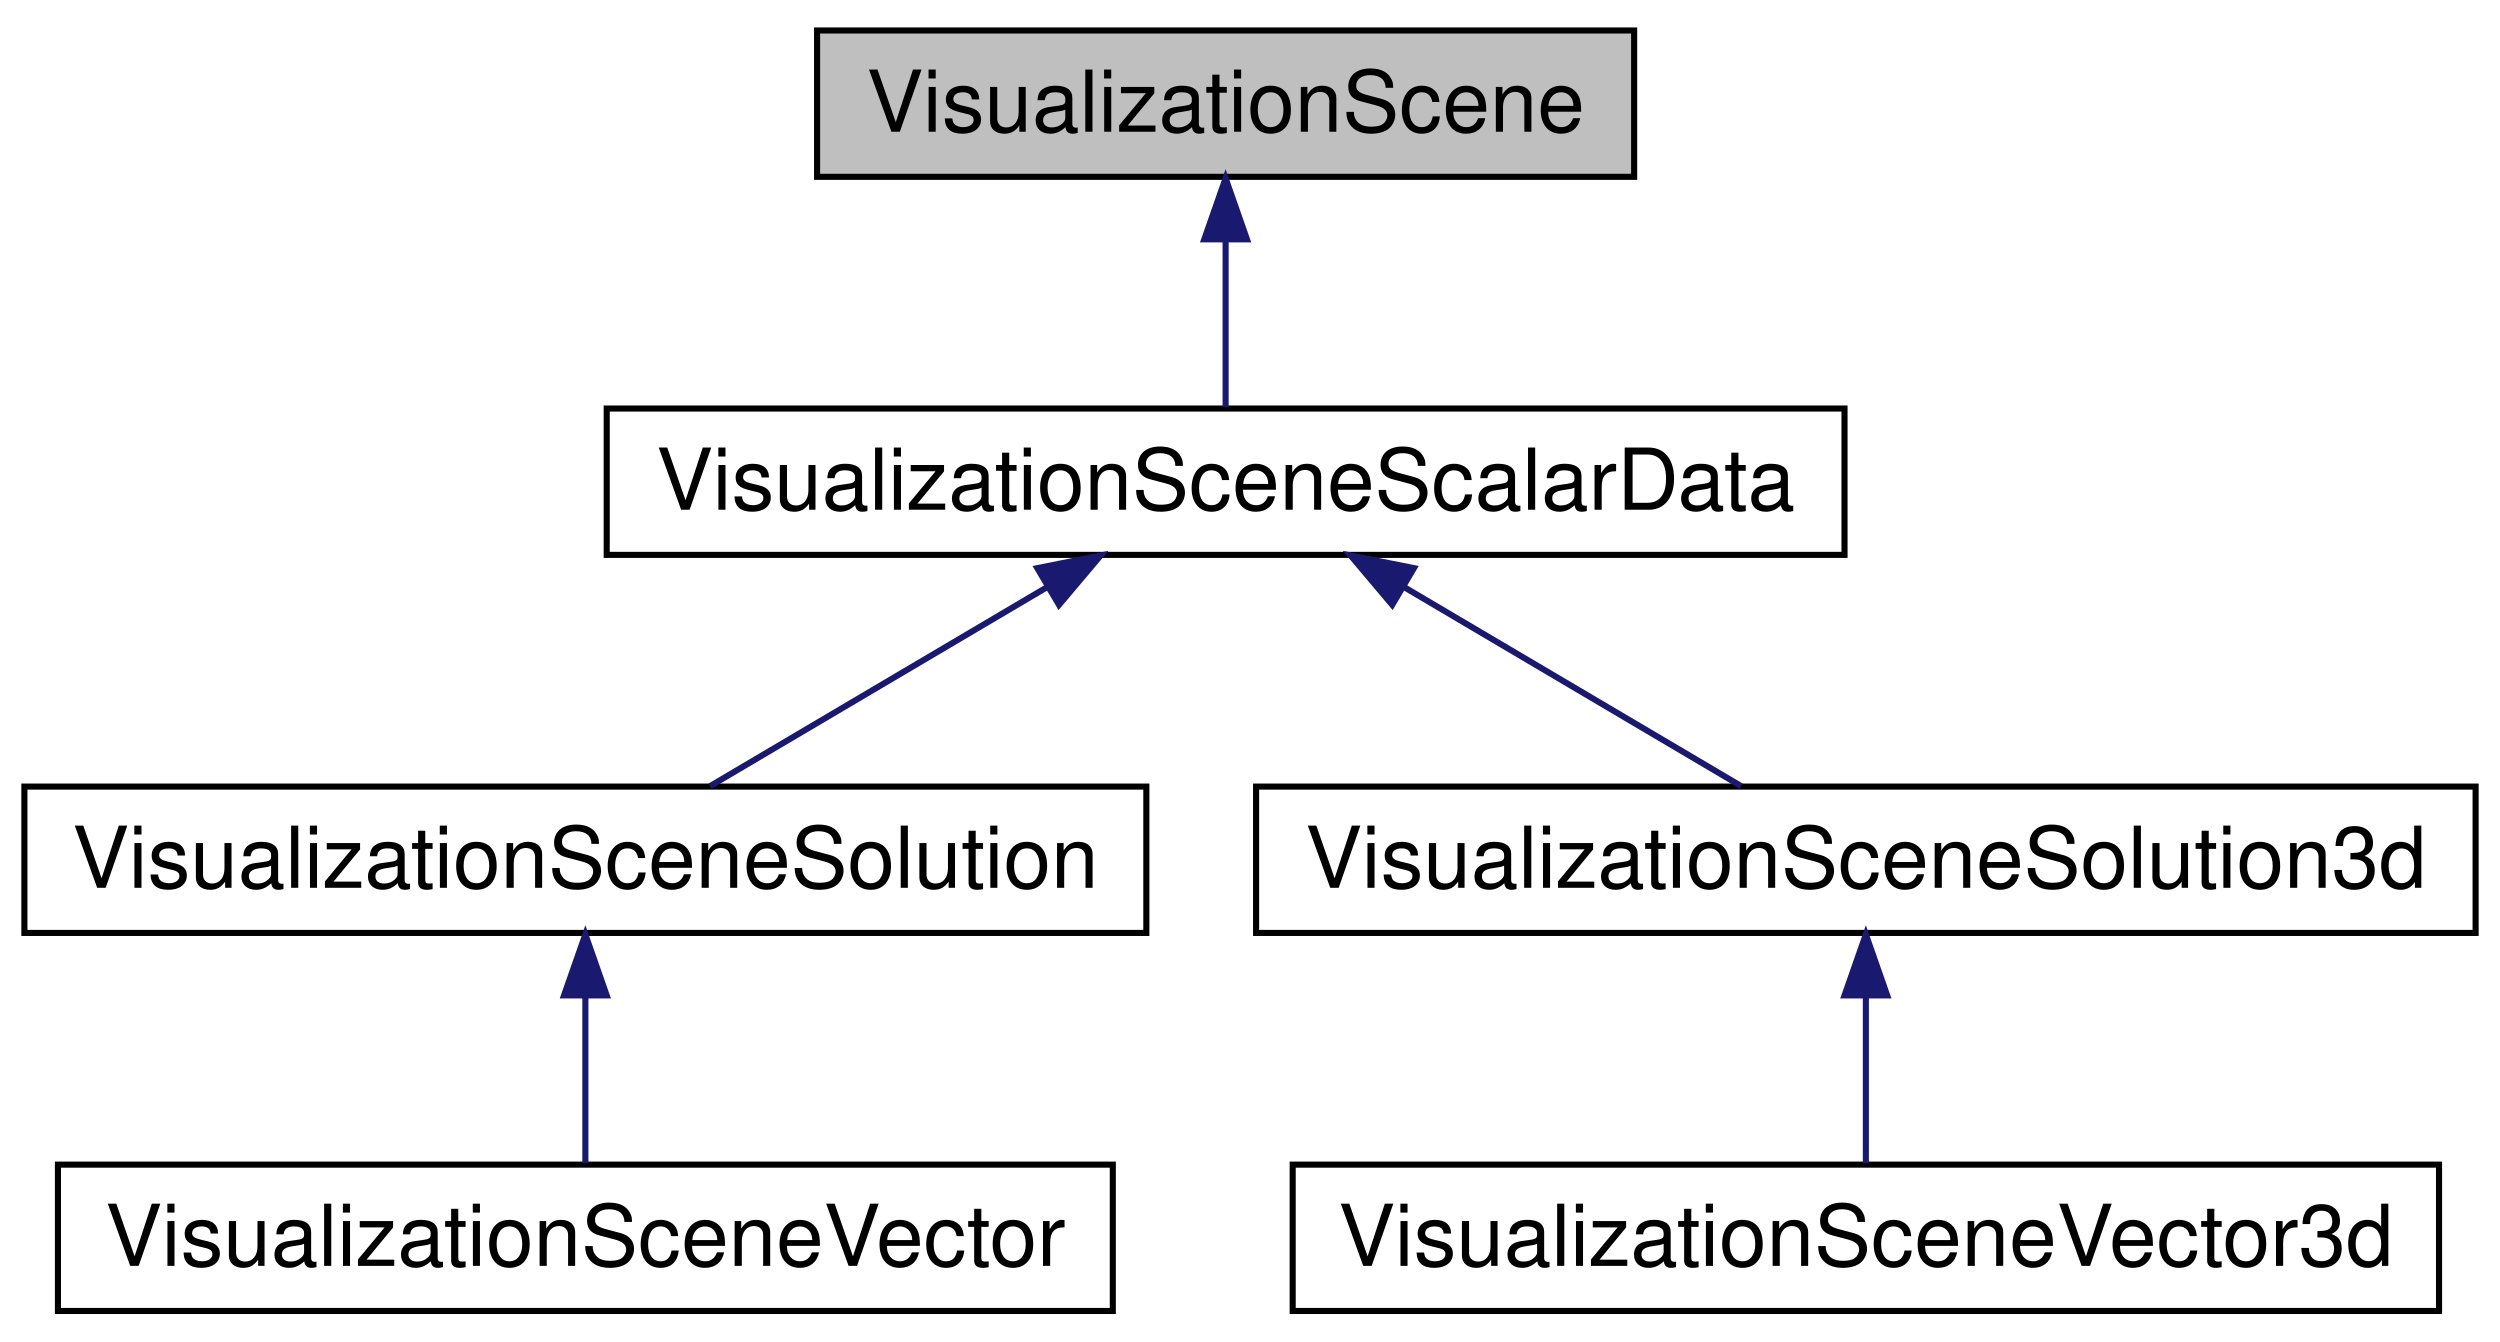
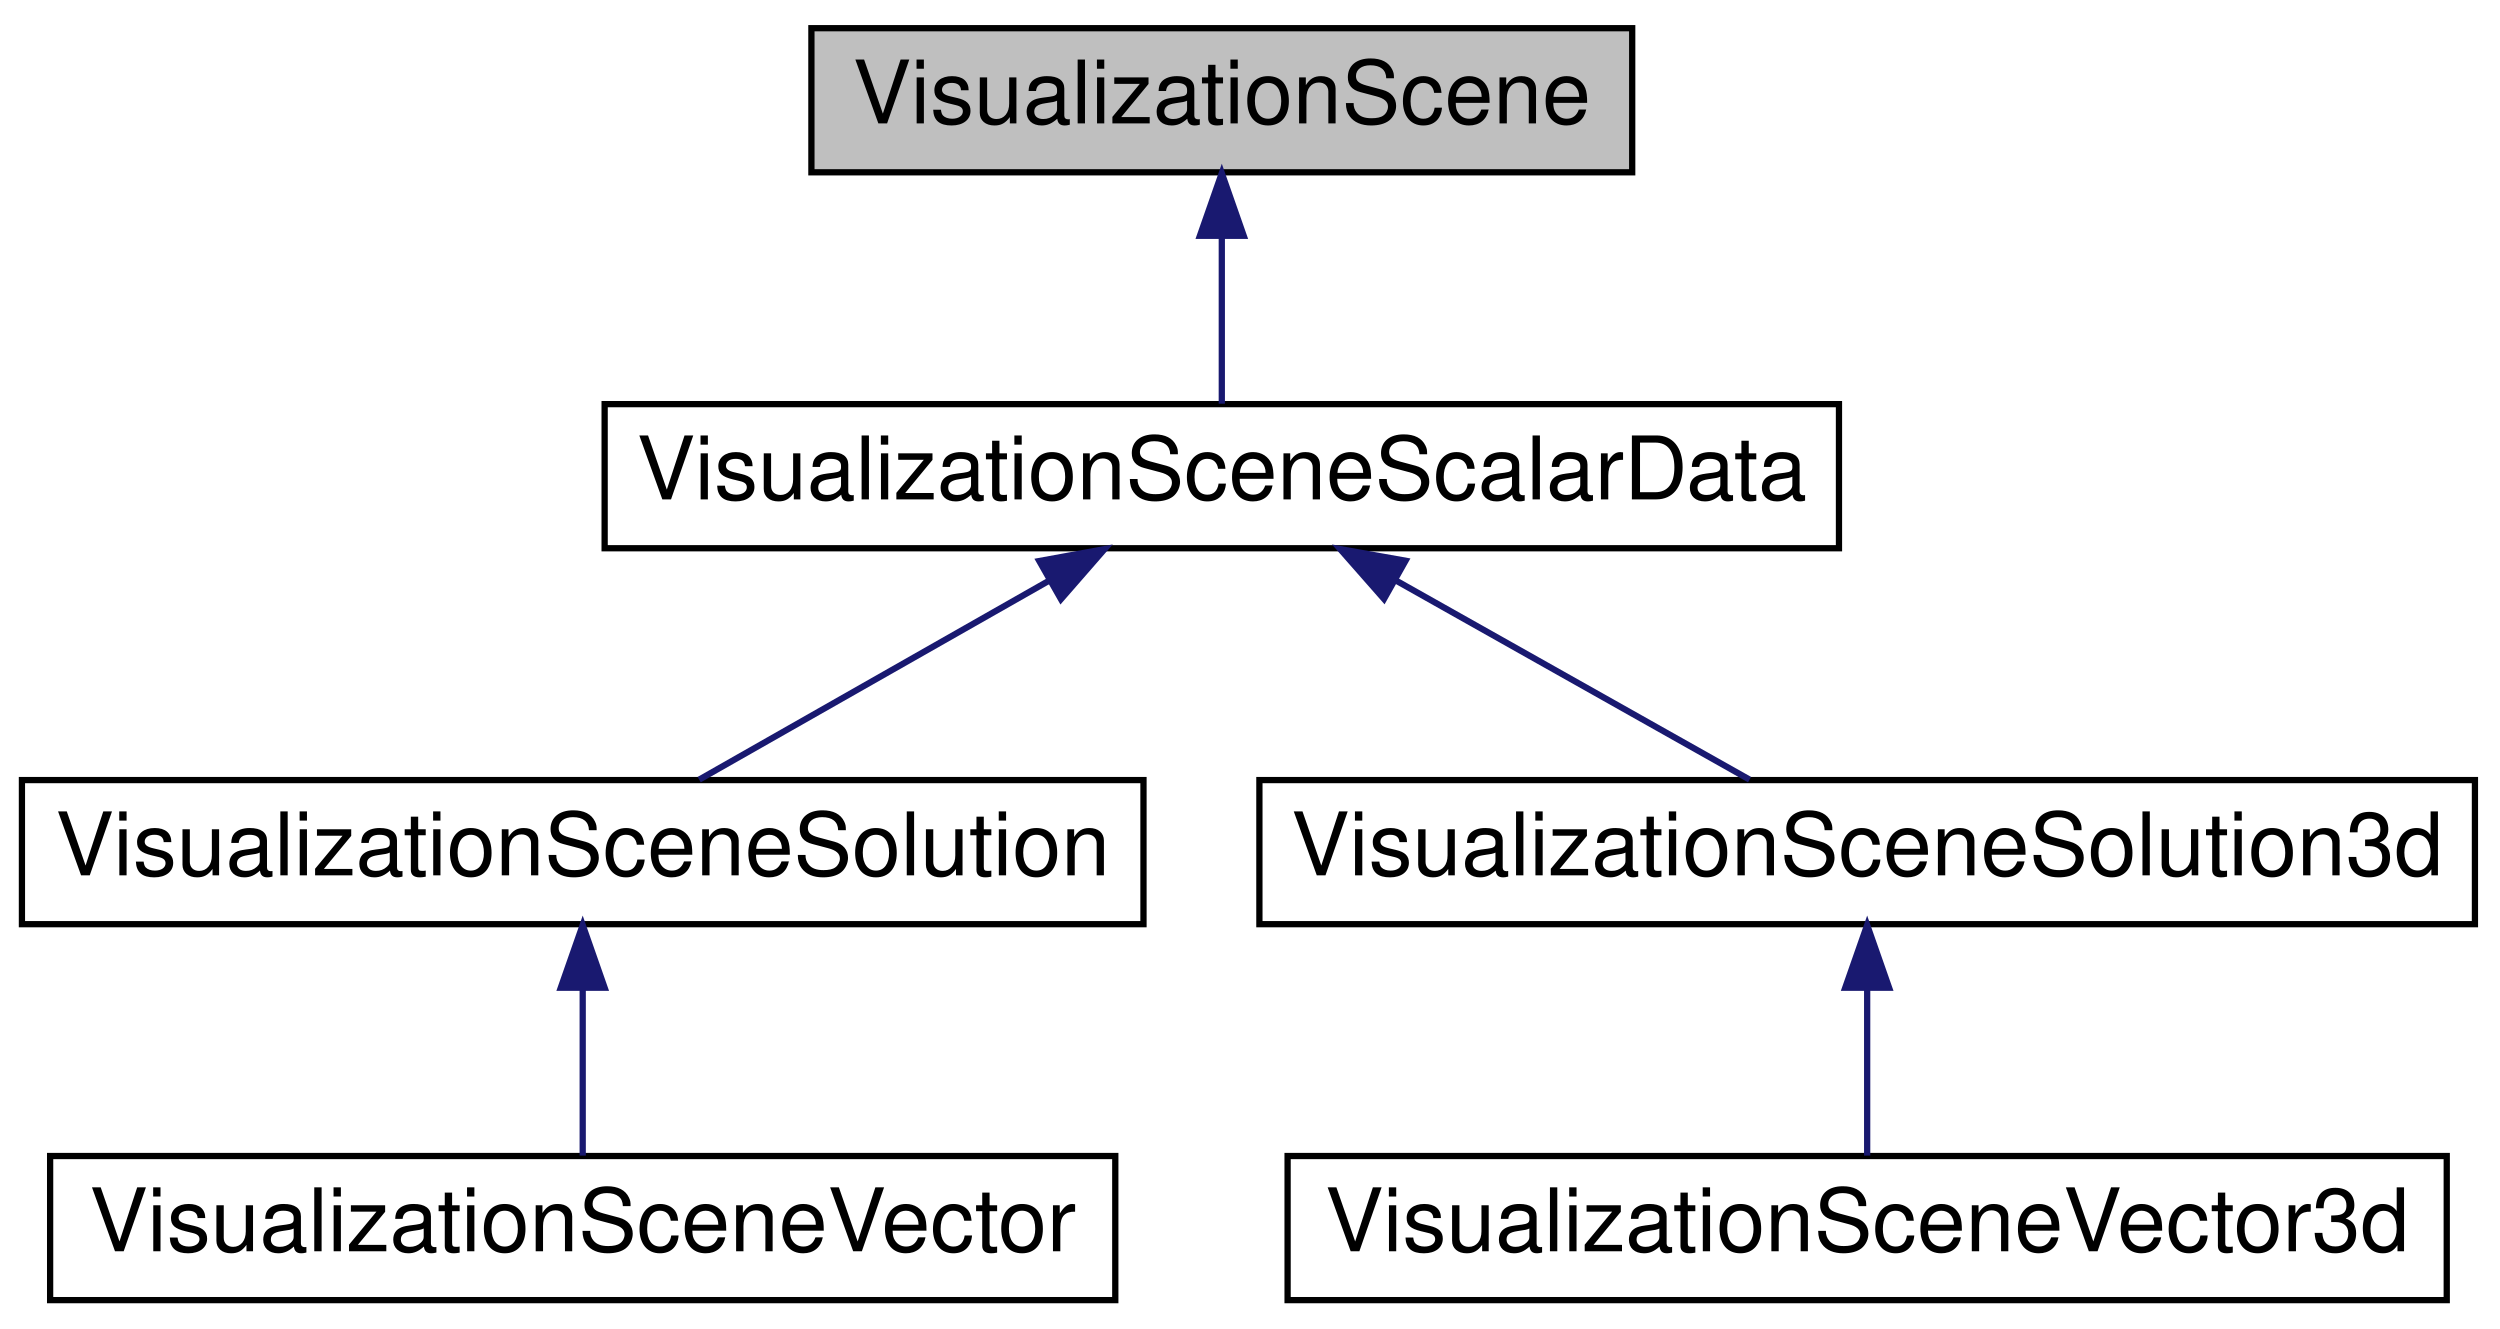
- <svg xmlns="http://www.w3.org/2000/svg" xmlns:xlink="http://www.w3.org/1999/xlink" width="410pt" height="220pt" viewBox="0.00 0.00 410.00 220.00">
-   <g id="graph1" class="graph" transform="scale(1 1) rotate(0) translate(4 216)">
-     <polygon fill="white" stroke="white" points="-4,5 -4,-216 407,-216 407,5 -4,5" />
+ <svg xmlns="http://www.w3.org/2000/svg" xmlns:xlink="http://www.w3.org/1999/xlink" width="399pt" height="212pt" viewBox="0.00 0.00 399.00 212.00">
+   <g id="graph0" class="graph" transform="scale(1 1) rotate(0) translate(4 208)">
+     <polygon fill="white" stroke="white" points="-4,5 -4,-208 396,-208 396,5 -4,5" />
    <g id="node1" class="node">
-       <polygon fill="#bfbfbf" stroke="black" points="130,-187 130,-211 264,-211 264,-187 130,-187" />
-       <text text-anchor="middle" x="197" y="-194.4" font-family="Helvetica,sans-Serif" font-size="14.00">VisualizationScene</text>
+       <polygon fill="#bfbfbf" stroke="black" points="125.5,-180.5 125.5,-203.5 256.5,-203.5 256.5,-180.5 125.5,-180.5" />
+       <text text-anchor="middle" x="191" y="-188.3" font-family="Helvetica,sans-Serif" font-size="14.00">VisualizationScene</text>
+     </g>
+     <g id="node2" class="node">
+       <g id="a_node2">
+         <a xlink:href="classVisualizationSceneScalarData.html" target="_top" xlink:title="VisualizationSceneScalarData">
+           <polygon fill="white" stroke="black" points="92.5,-120.5 92.5,-143.5 289.5,-143.5 289.5,-120.5 92.5,-120.5" />
+           <text text-anchor="middle" x="191" y="-128.3" font-family="Helvetica,sans-Serif" font-size="14.00">VisualizationSceneScalarData</text>
+         </a>
+       </g>
+     </g>
+     <g id="edge1" class="edge">
+       <path fill="none" stroke="midnightblue" d="M191,-170.191C191,-161.168 191,-150.994 191,-143.571" />
+       <polygon fill="midnightblue" stroke="midnightblue" points="187.5,-170.362 191,-180.362 194.5,-170.362 187.5,-170.362" />
    </g>
    <g id="node3" class="node">
-       <a xlink:href="classVisualizationSceneScalarData.html" target="_top" xlink:title="VisualizationSceneScalarData">
-         <polygon fill="white" stroke="black" points="95.5,-125 95.5,-149 298.5,-149 298.5,-125 95.5,-125" />
-         <text text-anchor="middle" x="197" y="-132.4" font-family="Helvetica,sans-Serif" font-size="14.00">VisualizationSceneScalarData</text>
-       </a>
+       <g id="a_node3">
+         <a xlink:href="classVisualizationSceneSolution.html" target="_top" xlink:title="VisualizationSceneSolution">
+           <polygon fill="white" stroke="black" points="-0.5,-60.5 -0.5,-83.5 178.5,-83.5 178.5,-60.5 -0.5,-60.5" />
+           <text text-anchor="middle" x="89" y="-68.3" font-family="Helvetica,sans-Serif" font-size="14.00">VisualizationSceneSolution</text>
+         </a>
+       </g>
    </g>
    <g id="edge2" class="edge">
-       <path fill="none" stroke="midnightblue" d="M197,-176.63C197,-167.386 197,-157.031 197,-149.224" />
-       <polygon fill="midnightblue" stroke="midnightblue" points="193.5,-176.751 197,-186.751 200.5,-176.751 193.5,-176.751" />
+       <path fill="none" stroke="midnightblue" d="M163.529,-115.379C145.805,-105.301 123.227,-92.462 107.59,-83.571" />
+       <polygon fill="midnightblue" stroke="midnightblue" points="161.869,-118.461 172.292,-120.362 165.329,-112.376 161.869,-118.461" />
    </g>
    <g id="node5" class="node">
-       <a xlink:href="classVisualizationSceneSolution.html" target="_top" xlink:title="VisualizationSceneSolution">
-         <polygon fill="white" stroke="black" points="0,-63 0,-87 184,-87 184,-63 0,-63" />
-         <text text-anchor="middle" x="92" y="-70.4" font-family="Helvetica,sans-Serif" font-size="14.00">VisualizationSceneSolution</text>
-       </a>
+       <g id="a_node5">
+         <a xlink:href="classVisualizationSceneSolution3d.html" target="_top" xlink:title="VisualizationSceneSolution3d">
+           <polygon fill="white" stroke="black" points="197,-60.5 197,-83.5 391,-83.5 391,-60.5 197,-60.5" />
+           <text text-anchor="middle" x="294" y="-68.3" font-family="Helvetica,sans-Serif" font-size="14.00">VisualizationSceneSolution3d</text>
+         </a>
+       </g>
    </g>
    <g id="edge4" class="edge">
-       <path fill="none" stroke="midnightblue" d="M167.756,-119.732C150.155,-109.339 128.184,-96.366 112.443,-87.071" />
-       <polygon fill="midnightblue" stroke="midnightblue" points="166.115,-122.828 176.506,-124.899 169.674,-116.8 166.115,-122.828" />
+       <path fill="none" stroke="midnightblue" d="M218.741,-115.379C236.638,-105.301 259.437,-92.462 275.228,-83.571" />
+       <polygon fill="midnightblue" stroke="midnightblue" points="216.888,-112.405 209.892,-120.362 220.323,-118.505 216.888,-112.405" />
    </g>
-     <g id="node9" class="node">
-       <a xlink:href="classVisualizationSceneSolution3d.html" target="_top" xlink:title="VisualizationSceneSolution3d">
-         <polygon fill="white" stroke="black" points="202,-63 202,-87 402,-87 402,-63 202,-63" />
-         <text text-anchor="middle" x="302" y="-70.4" font-family="Helvetica,sans-Serif" font-size="14.00">VisualizationSceneSolution3d</text>
-       </a>
+     <g id="node4" class="node">
+       <g id="a_node4">
+         <a xlink:href="classVisualizationSceneVector.html" target="_top" xlink:title="VisualizationSceneVector">
+           <polygon fill="white" stroke="black" points="4,-0.5 4,-23.5 174,-23.5 174,-0.5 4,-0.5" />
+           <text text-anchor="middle" x="89" y="-8.3" font-family="Helvetica,sans-Serif" font-size="14.00">VisualizationSceneVector</text>
+         </a>
+       </g>
    </g>
-     <g id="edge8" class="edge">
-       <path fill="none" stroke="midnightblue" d="M226.244,-119.732C243.845,-109.339 265.816,-96.366 281.557,-87.071" />
-       <polygon fill="midnightblue" stroke="midnightblue" points="224.326,-116.8 217.494,-124.899 227.885,-122.828 224.326,-116.8" />
+     <g id="edge3" class="edge">
+       <path fill="none" stroke="midnightblue" d="M89,-50.191C89,-41.168 89,-30.994 89,-23.571" />
+       <polygon fill="midnightblue" stroke="midnightblue" points="85.5,-50.362 89,-60.362 92.5,-50.362 85.5,-50.362" />
    </g>
-     <g id="node7" class="node">
-       <a xlink:href="classVisualizationSceneVector.html" target="_top" xlink:title="VisualizationSceneVector">
-         <polygon fill="white" stroke="black" points="5.5,-1 5.5,-25 178.5,-25 178.5,-1 5.5,-1" />
-         <text text-anchor="middle" x="92" y="-8.4" font-family="Helvetica,sans-Serif" font-size="14.00">VisualizationSceneVector</text>
-       </a>
+     <g id="node6" class="node">
+       <g id="a_node6">
+         <a xlink:href="classVisualizationSceneVector3d.html" target="_top" xlink:title="VisualizationSceneVector3d">
+           <polygon fill="white" stroke="black" points="201.5,-0.5 201.5,-23.5 386.5,-23.5 386.5,-0.5 201.5,-0.5" />
+           <text text-anchor="middle" x="294" y="-8.3" font-family="Helvetica,sans-Serif" font-size="14.00">VisualizationSceneVector3d</text>
+         </a>
+       </g>
    </g>
-     <g id="edge6" class="edge">
-       <path fill="none" stroke="midnightblue" d="M92,-52.63C92,-43.386 92,-33.031 92,-25.224" />
-       <polygon fill="midnightblue" stroke="midnightblue" points="88.5,-52.751 92,-62.751 95.5,-52.751 88.5,-52.751" />
-     </g>
-     <g id="node11" class="node">
-       <a xlink:href="classVisualizationSceneVector3d.html" target="_top" xlink:title="VisualizationSceneVector3d">
-         <polygon fill="white" stroke="black" points="208,-1 208,-25 396,-25 396,-1 208,-1" />
-         <text text-anchor="middle" x="302" y="-8.4" font-family="Helvetica,sans-Serif" font-size="14.00">VisualizationSceneVector3d</text>
-       </a>
-     </g>
-     <g id="edge10" class="edge">
-       <path fill="none" stroke="midnightblue" d="M302,-52.63C302,-43.386 302,-33.031 302,-25.224" />
-       <polygon fill="midnightblue" stroke="midnightblue" points="298.5,-52.751 302,-62.751 305.5,-52.751 298.5,-52.751" />
+     <g id="edge5" class="edge">
+       <path fill="none" stroke="midnightblue" d="M294,-50.191C294,-41.168 294,-30.994 294,-23.571" />
+       <polygon fill="midnightblue" stroke="midnightblue" points="290.5,-50.362 294,-60.362 297.5,-50.362 290.5,-50.362" />
    </g>
  </g>
</svg>
